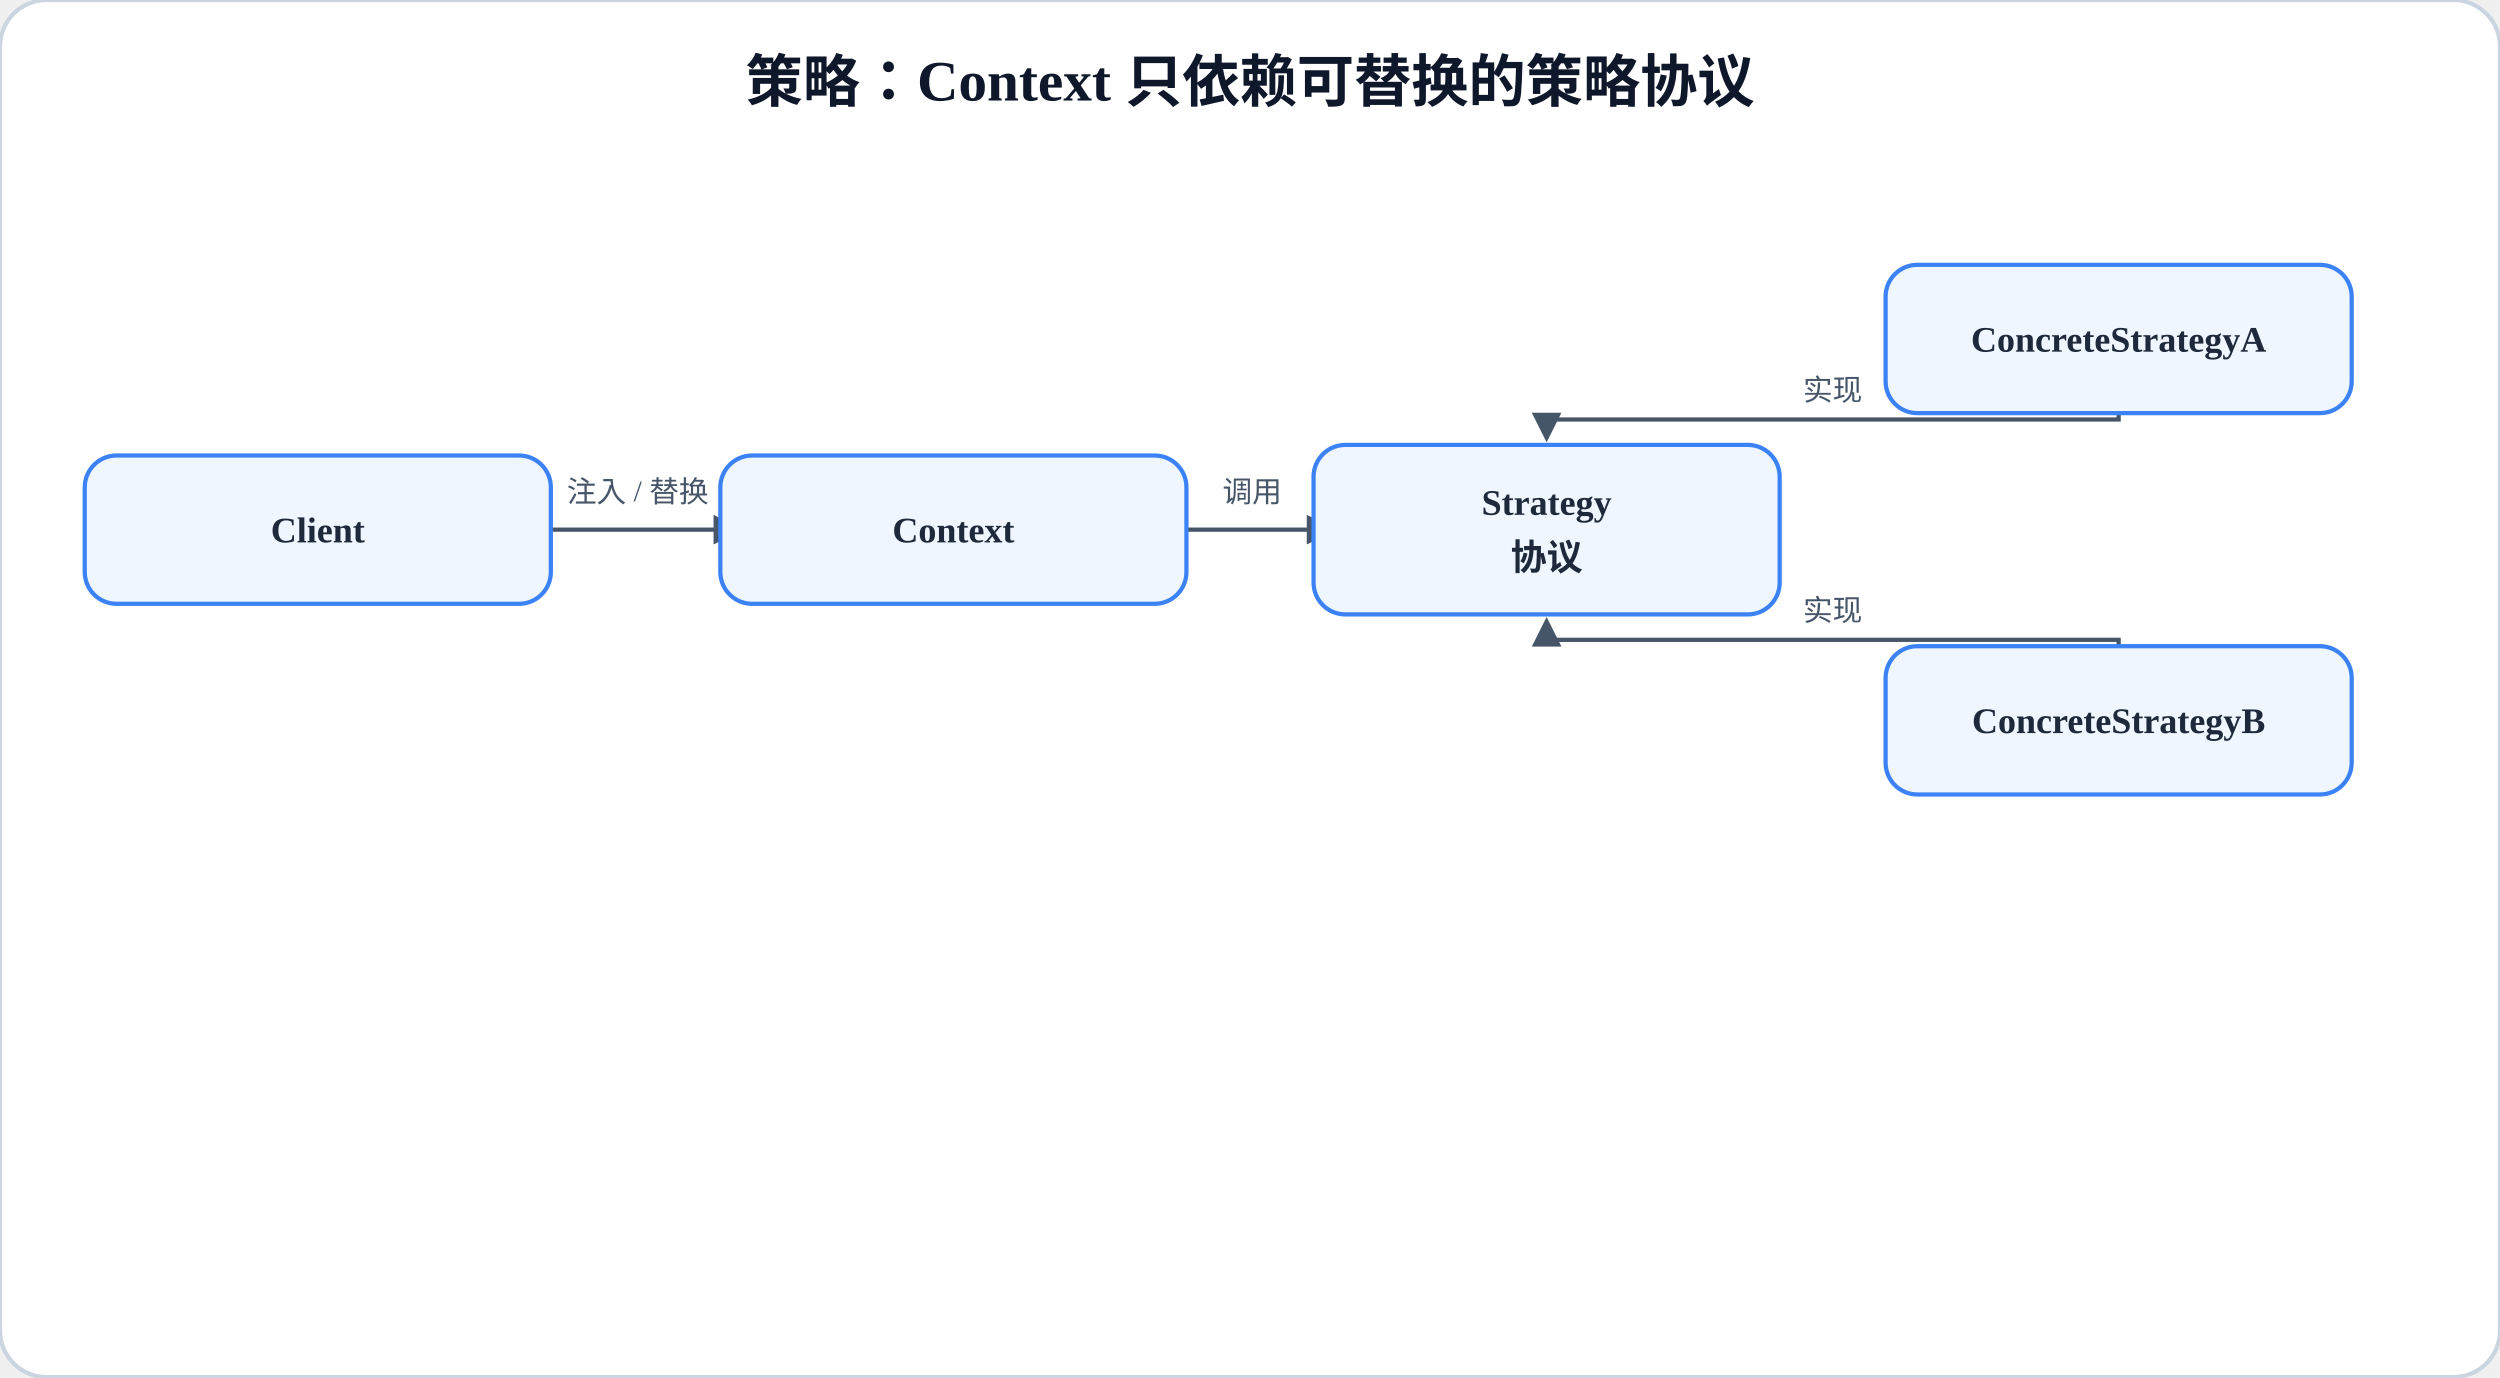
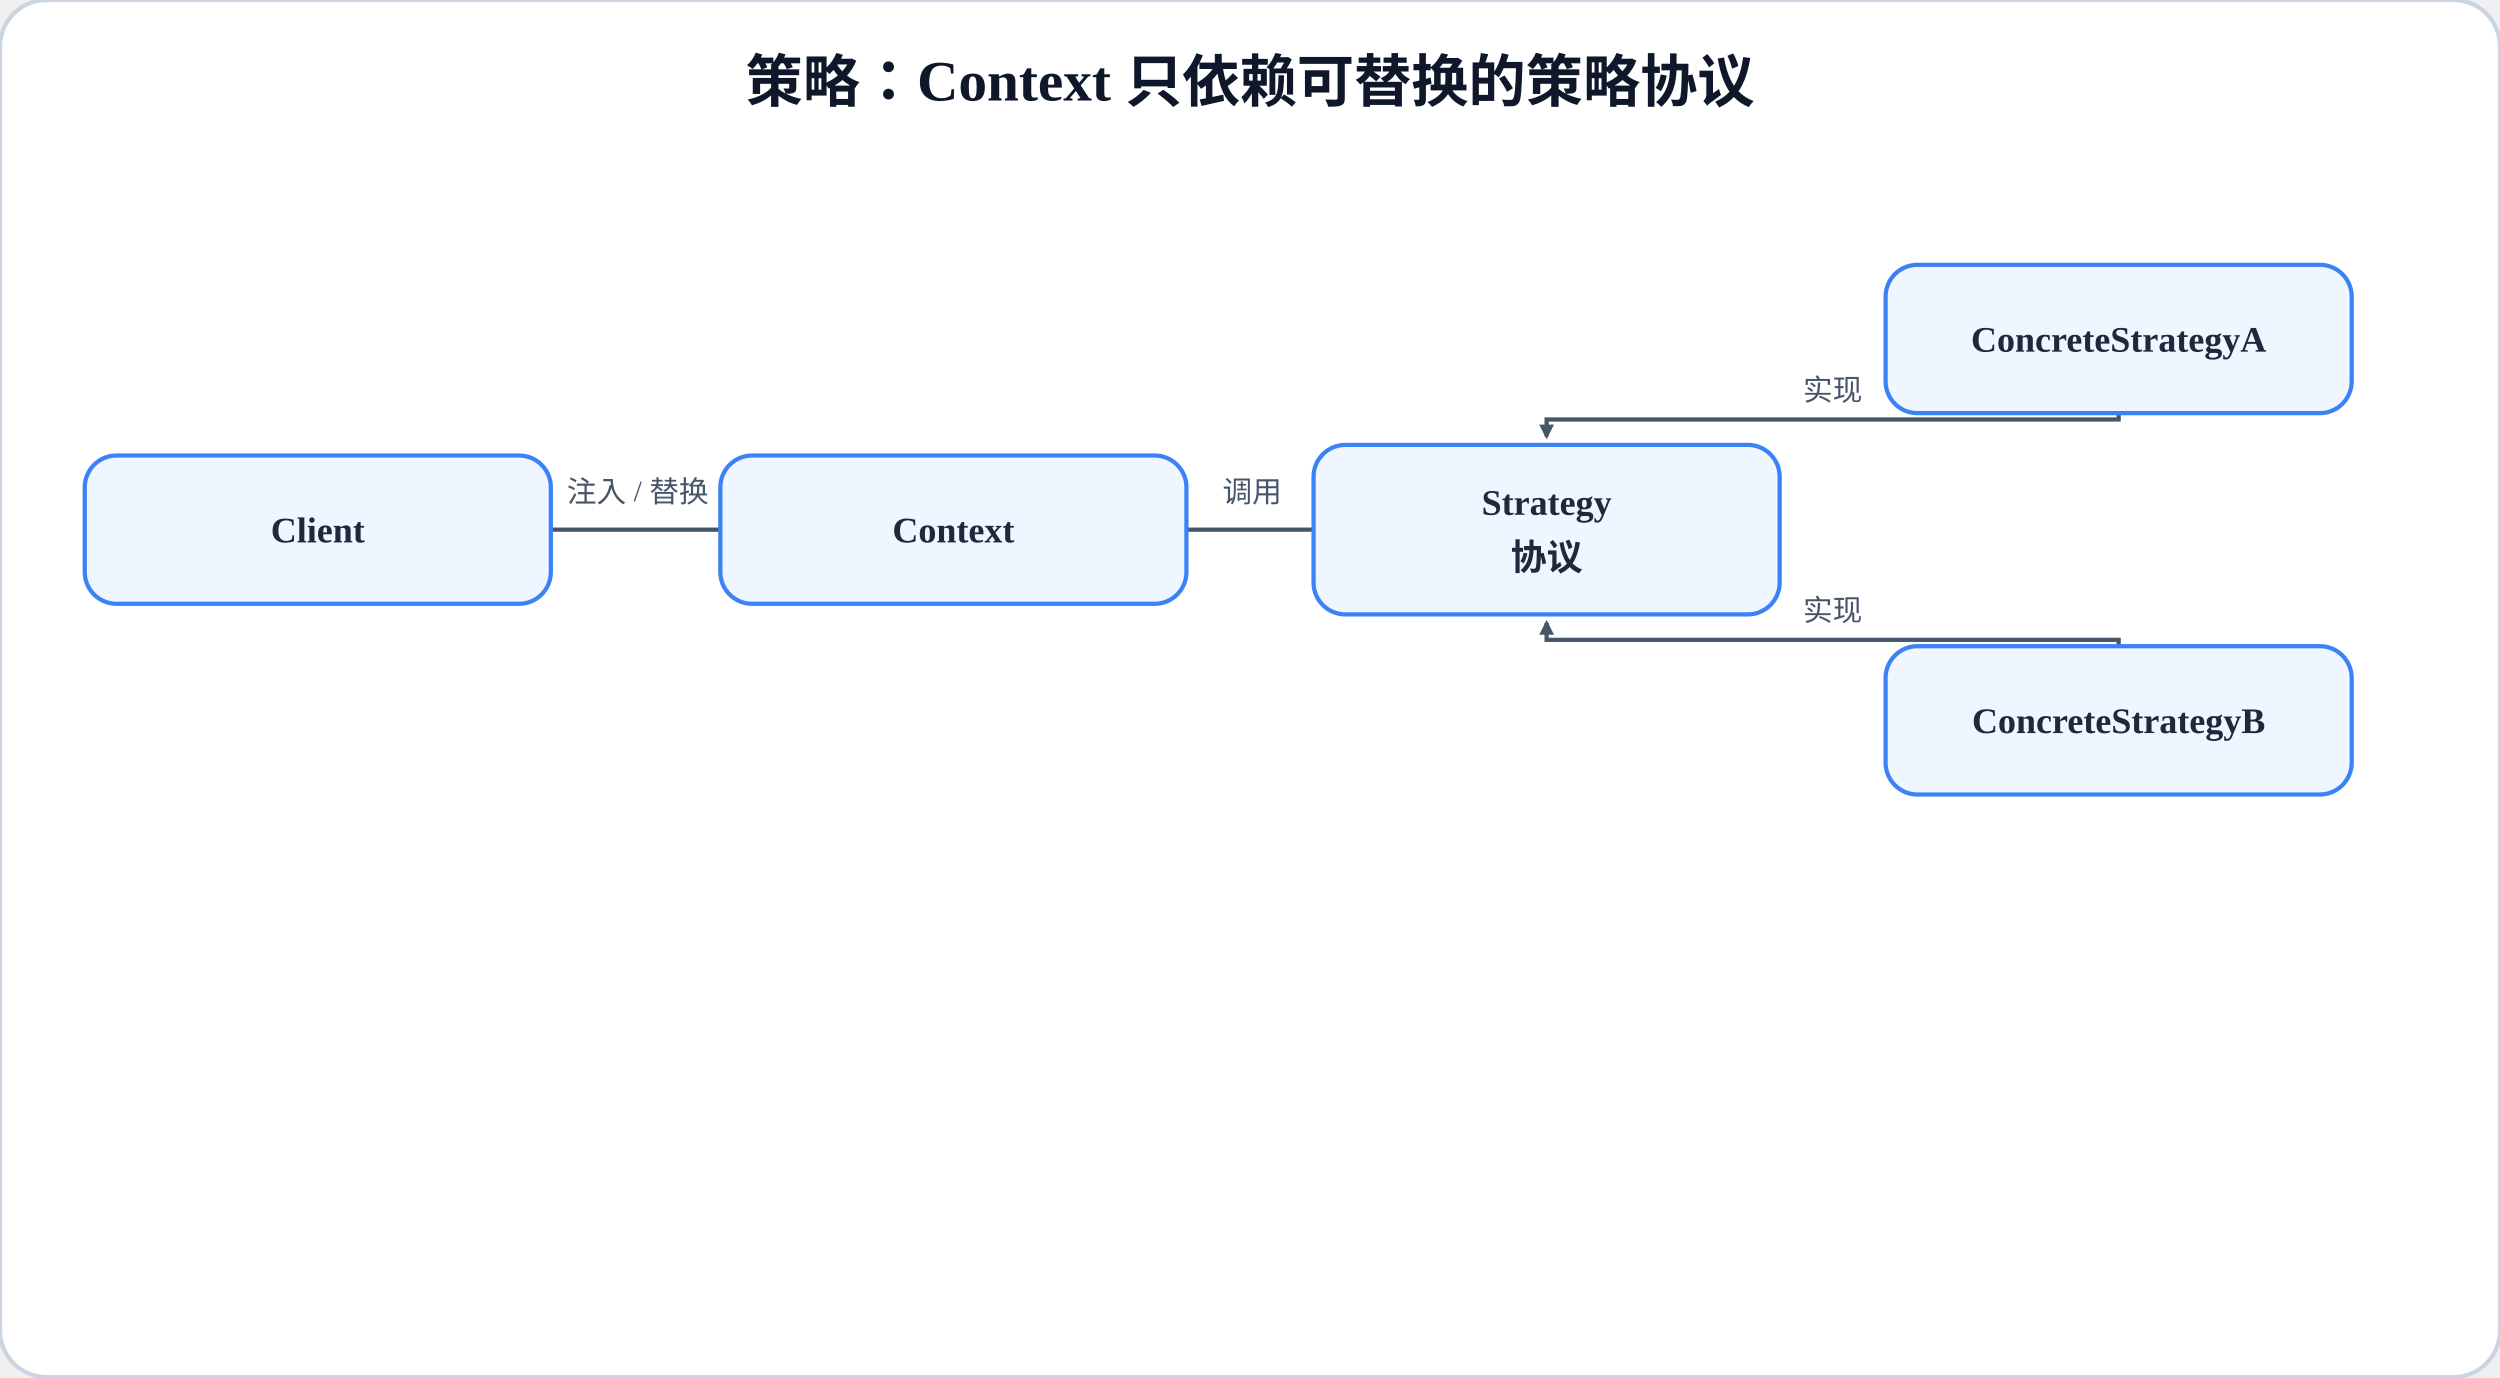
<svg xmlns="http://www.w3.org/2000/svg" width="1180" height="650" viewBox="0 0 1180 650" role="img">
  <defs>
-     <marker id="arrow" viewBox="0 0 10 10" refX="8" refY="5" markerWidth="7" markerHeight="7" orient="auto">
+     <marker id="arrow" viewBox="0 0 10 10" refX="8" refY="5" markerWidth="3.5" markerHeight="3.5" orient="auto">
      <path d="M0 0L10 5L0 10z" fill="#475569" />
    </marker>
  </defs>
  <rect width="100%" height="100%" rx="22" fill="#fff" stroke="#cbd5e1" stroke-width="2" />
  <text x="590" y="48" text-anchor="middle" font-size="27" font-weight="700" fill="#0f172a">策略：Context 只依赖可替换的策略协议</text>
  <path d="M254.0 250 L348.0 250" fill="none" stroke="#475569" stroke-width="2" marker-end="url(#arrow)" />
  <text x="301.0" y="237.0" text-anchor="middle" font-size="14" fill="#475569">注入 / 替换</text>
  <path d="M554.0 250 L628.0 250" fill="none" stroke="#475569" stroke-width="2" marker-end="url(#arrow)" />
  <text x="591.0" y="237.0" text-anchor="middle" font-size="14" fill="#475569">调用</text>
  <path d="M1000 190.0 L1000 198.0 L730 198.0 L730 206.0" fill="none" stroke="#475569" stroke-width="2" marker-end="url(#arrow)" />
  <text x="865.0" y="189.0" text-anchor="middle" font-size="14" fill="#475569">实现</text>
  <path d="M1000 310.0 L1000 302.0 L730 302.0 L730 294.0" fill="none" stroke="#475569" stroke-width="2" marker-end="url(#arrow)" />
  <text x="865.0" y="293.0" text-anchor="middle" font-size="14" fill="#475569">实现</text>
  <rect x="40.0" y="215.0" width="220" height="70" rx="15" fill="#eff6ff" stroke="#3b82f6" stroke-width="2" />
  <text x="150" y="256" text-anchor="middle" font-size="17" font-weight="650" fill="#1e293b">Client</text>
  <rect x="340.0" y="215.0" width="220" height="70" rx="15" fill="#eff6ff" stroke="#3b82f6" stroke-width="2" />
  <text x="450" y="256" text-anchor="middle" font-size="17" font-weight="650" fill="#1e293b">Context</text>
  <rect x="620.0" y="210.0" width="220" height="80" rx="15" fill="#eff6ff" stroke="#3b82f6" stroke-width="2" />
  <text x="730" y="243" text-anchor="middle" font-size="17" font-weight="650" fill="#1e293b">Strategy</text>
  <text x="730" y="269" text-anchor="middle" font-size="17" font-weight="650" fill="#1e293b">协议</text>
  <rect x="890.0" y="125.0" width="220" height="70" rx="15" fill="#eff6ff" stroke="#3b82f6" stroke-width="2" />
  <text x="1000" y="166" text-anchor="middle" font-size="17" font-weight="650" fill="#1e293b">ConcreteStrategyA</text>
  <rect x="890.0" y="305.0" width="220" height="70" rx="15" fill="#eff6ff" stroke="#3b82f6" stroke-width="2" />
  <text x="1000" y="346" text-anchor="middle" font-size="17" font-weight="650" fill="#1e293b">ConcreteStrategyB</text>
</svg>
